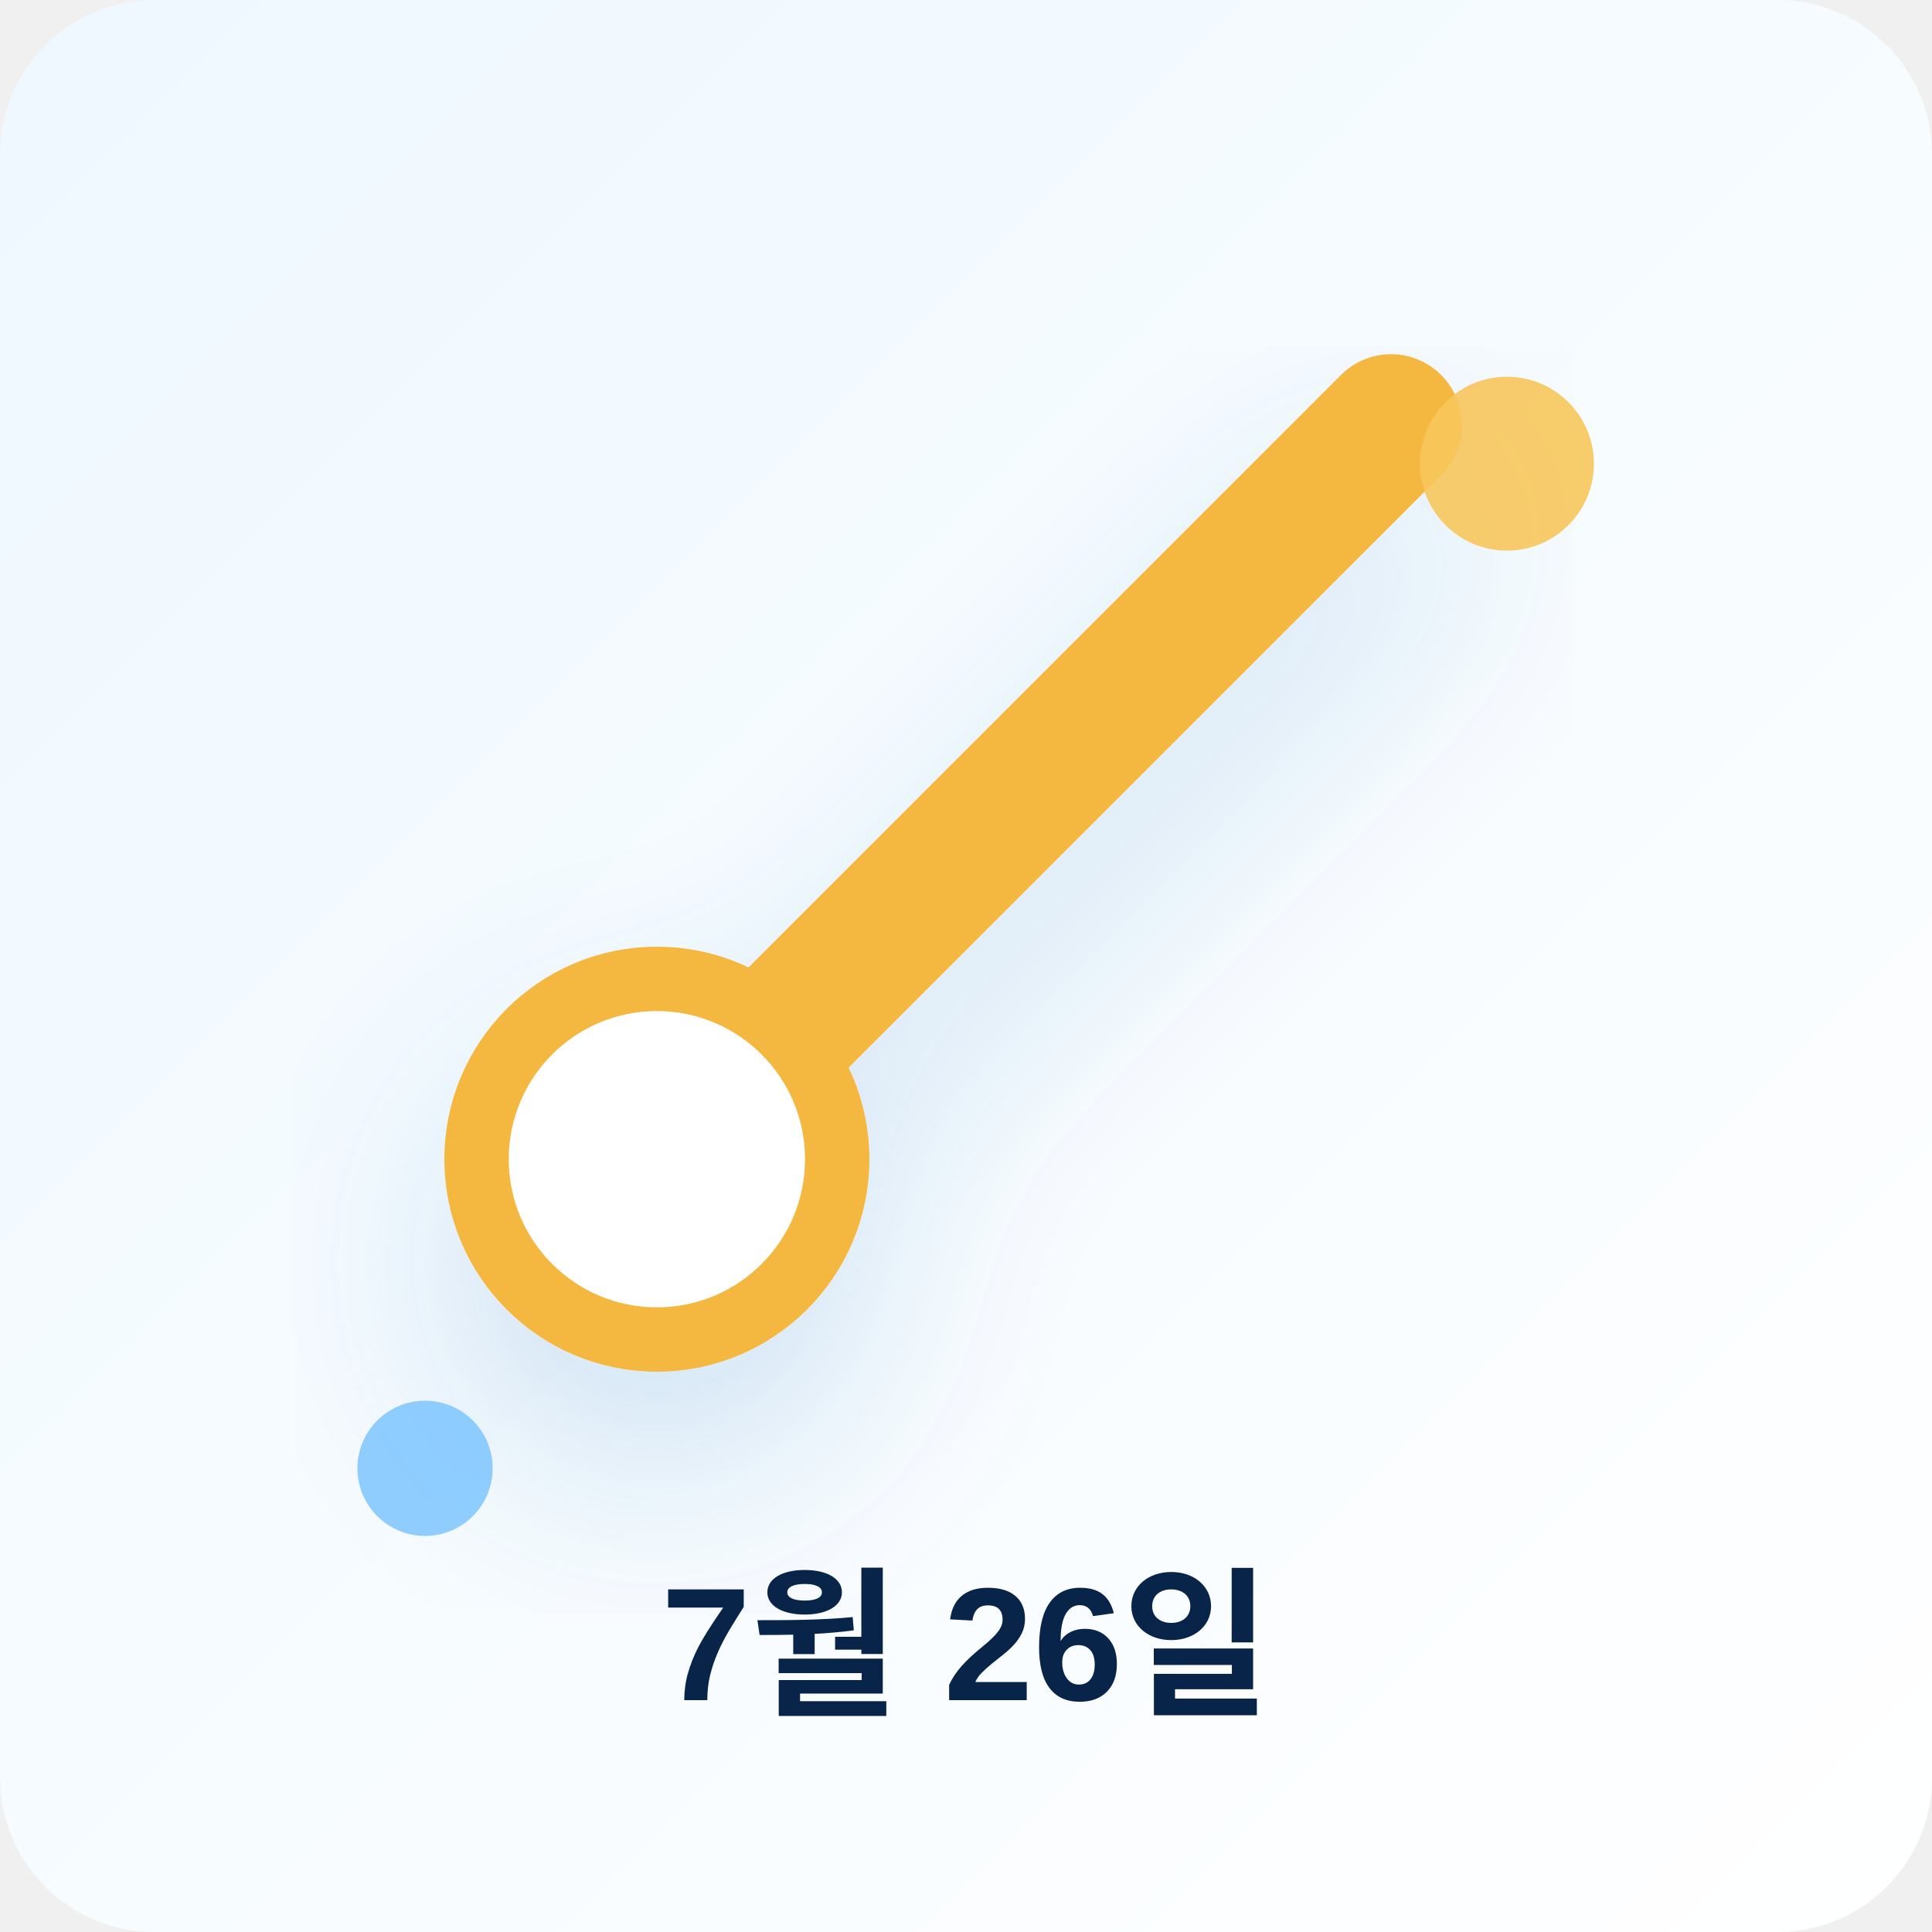
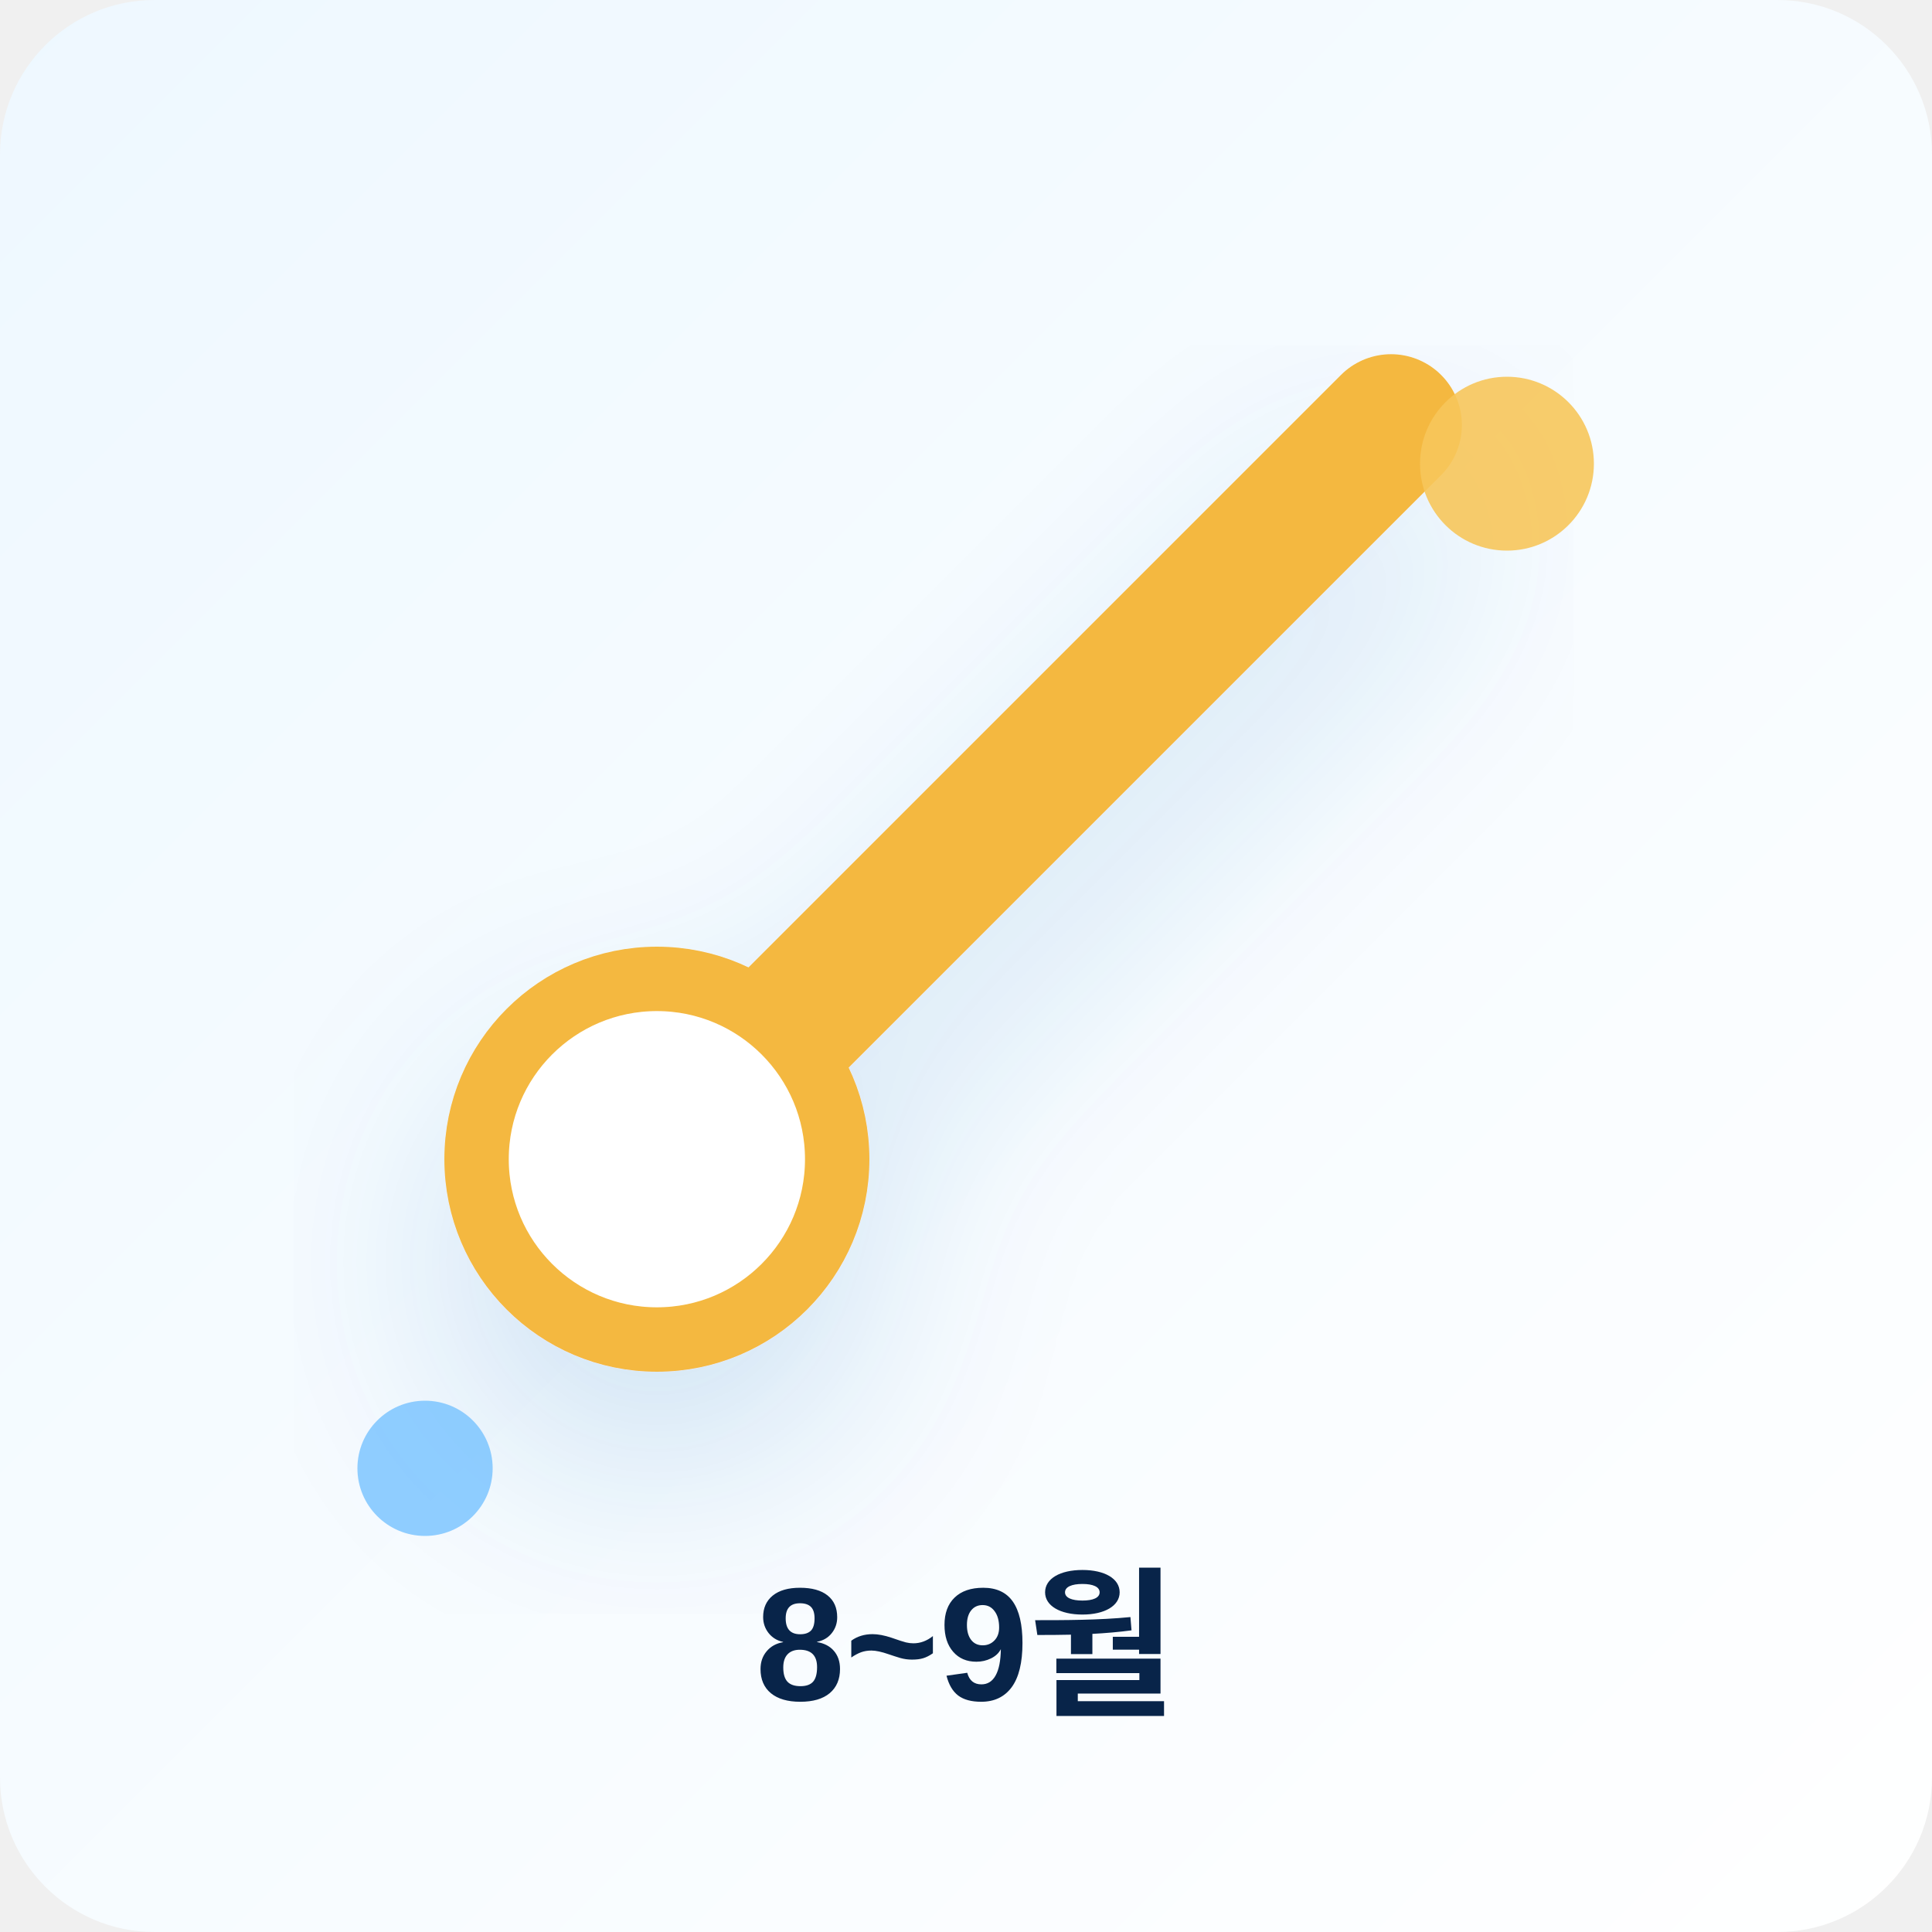
<svg xmlns="http://www.w3.org/2000/svg" width="300" height="300" viewBox="0 0 300 300">
  <defs>
    <linearGradient id="bg" x1="0" y1="0" x2="1" y2="1">
      <stop stop-color="#eef8ff" />
      <stop offset="1" stop-color="#ffffff" />
    </linearGradient>
    <filter id="shadow" x="-20%" y="-20%" width="140%" height="150%">
      <feDropShadow dx="0" dy="16" stdDeviation="16" flood-color="#0b65b9" flood-opacity=".16" />
    </filter>
  </defs>
  <rect width="300" height="300" rx="24" fill="url(#bg)" />
  <g filter="url(#shadow)">
    <path d="M90 192l126-126" stroke="#f4b840" stroke-width="22" stroke-linecap="round" />
    <circle cx="102" cy="180" r="28" fill="#fff" stroke="#f4b840" stroke-width="10" />
  </g>
  <circle cx="234" cy="72" r="13.5" fill="#f7c65b" opacity=".9" />
  <circle cx="66" cy="228" r="10.5" fill="#76c2ff" opacity=".8" />
-   <text x="150" y="264" text-anchor="middle" font-family="Arial, sans-serif" font-weight="800" font-size="25" fill="#082449">7월 26일</text>
+   <text x="150" y="264" text-anchor="middle" font-family="Arial, sans-serif" font-weight="800" font-size="25" fill="#082449">8~9월</text>
</svg>
